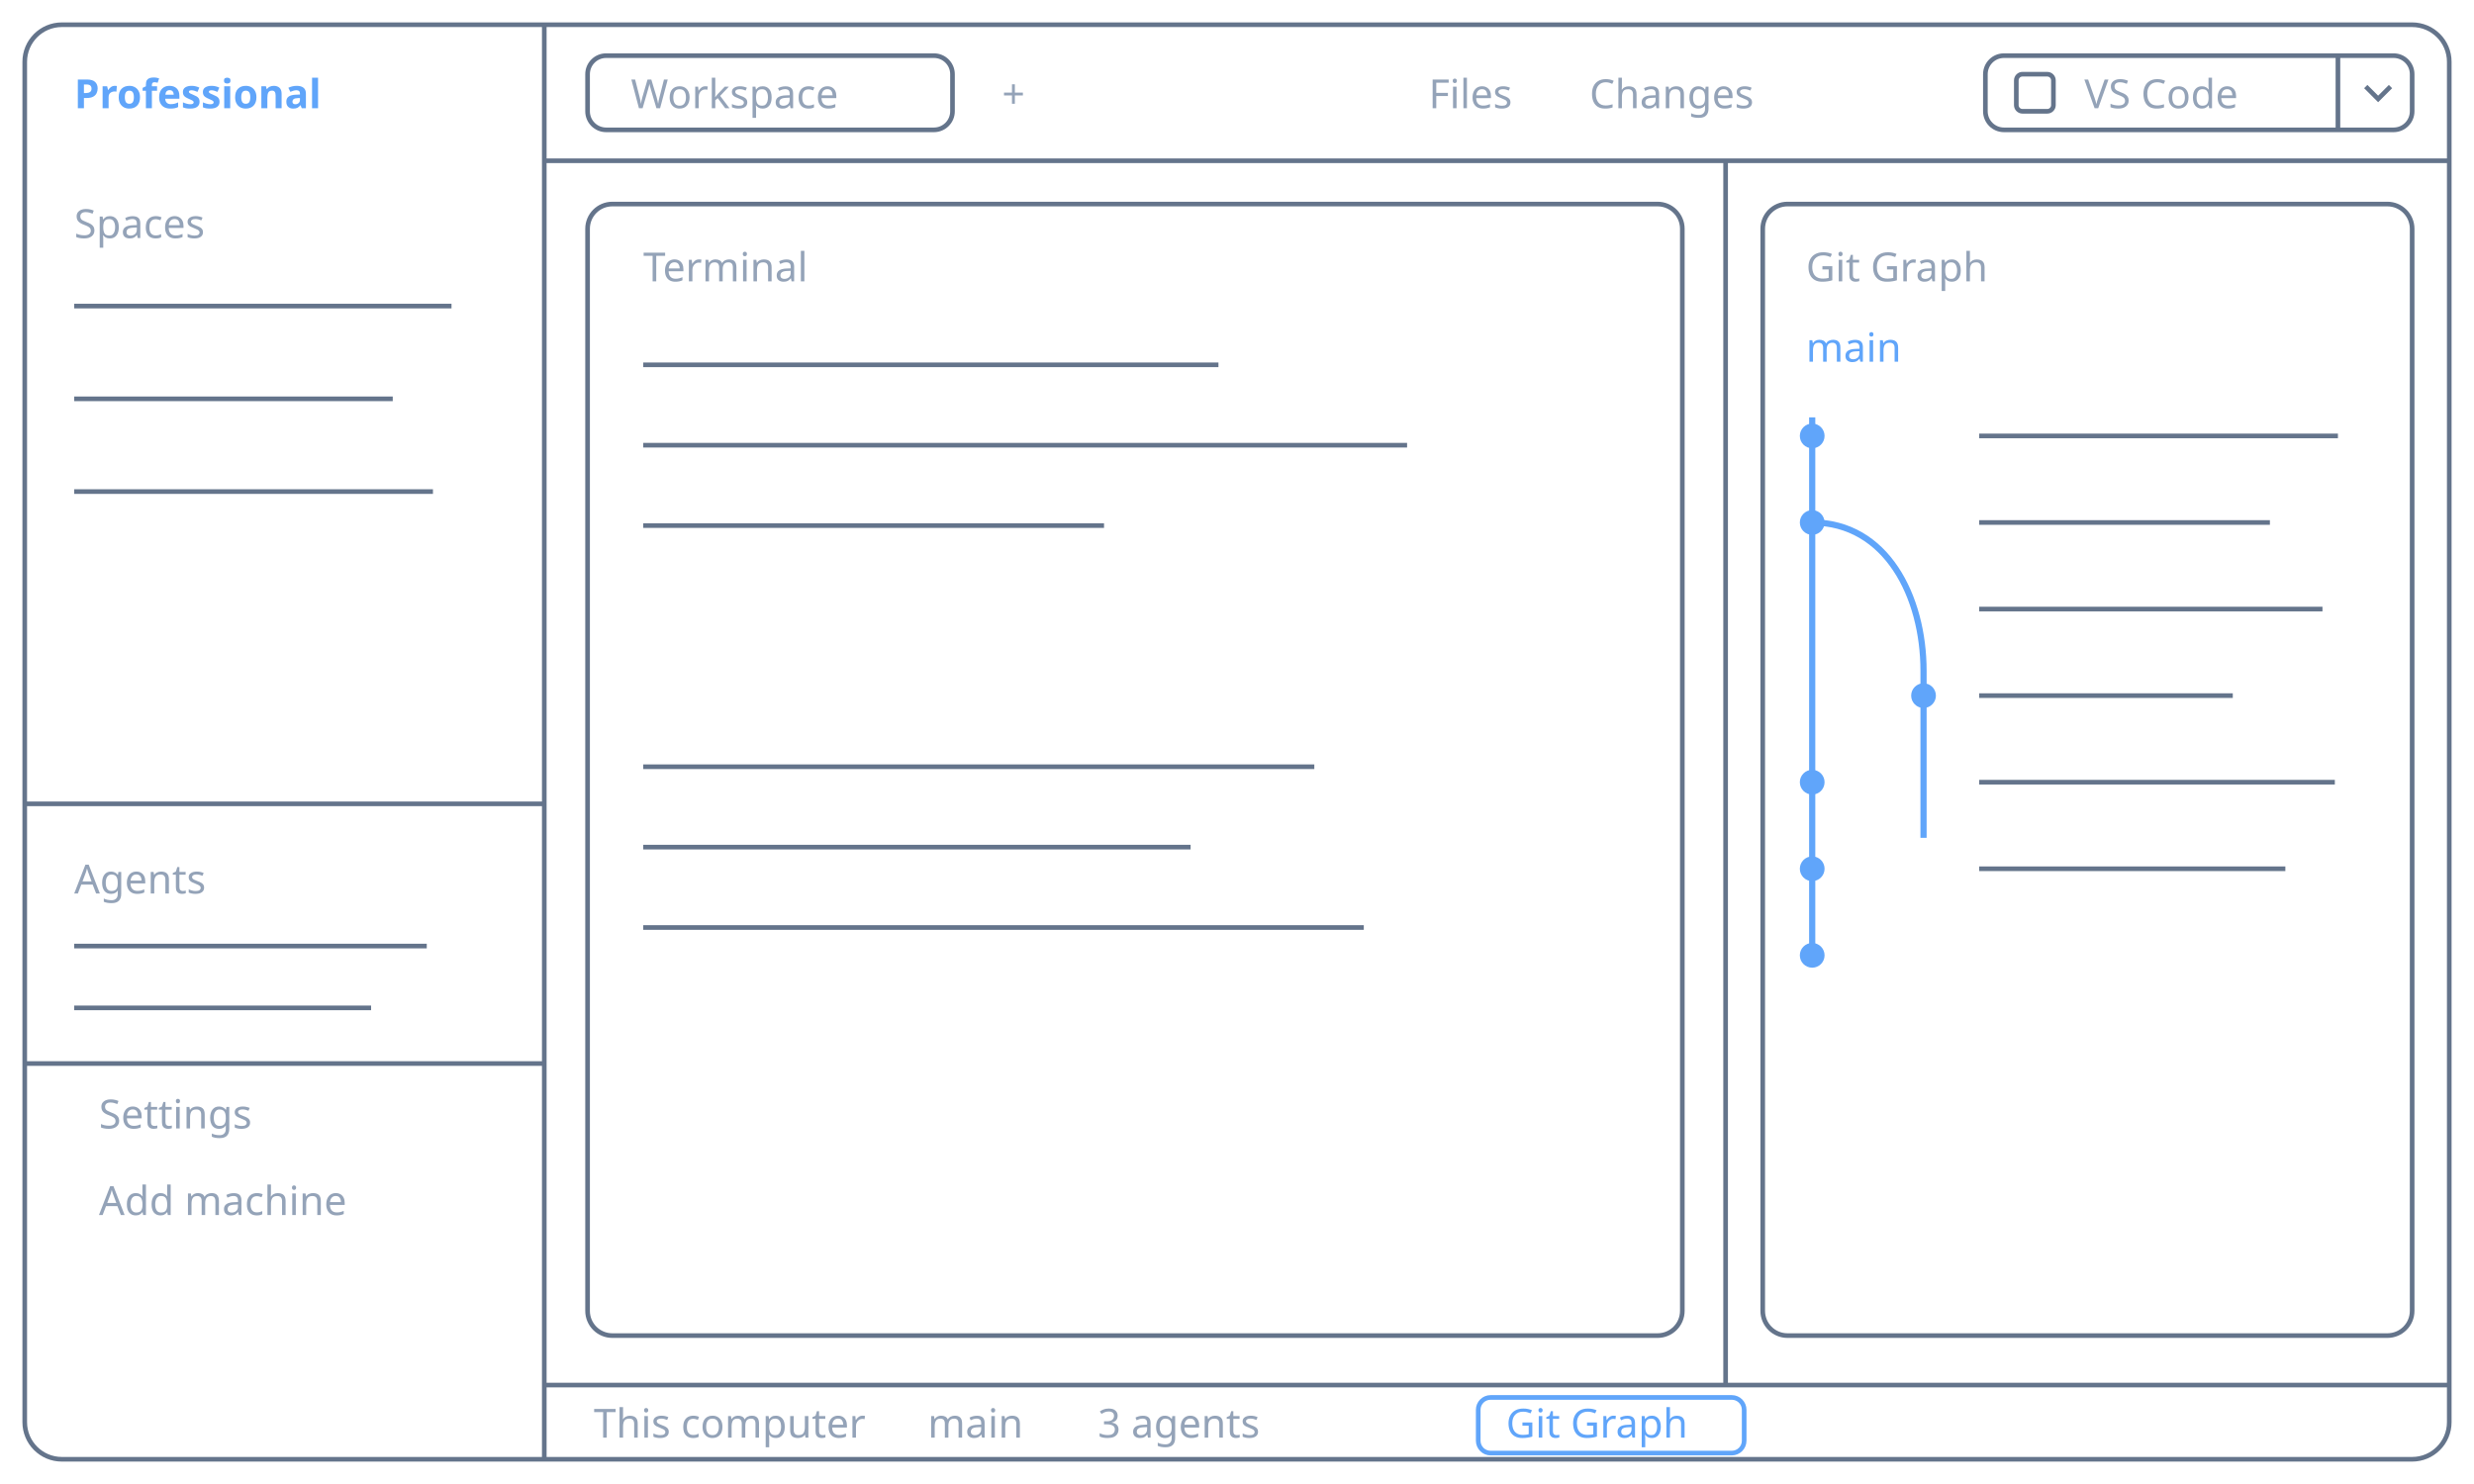
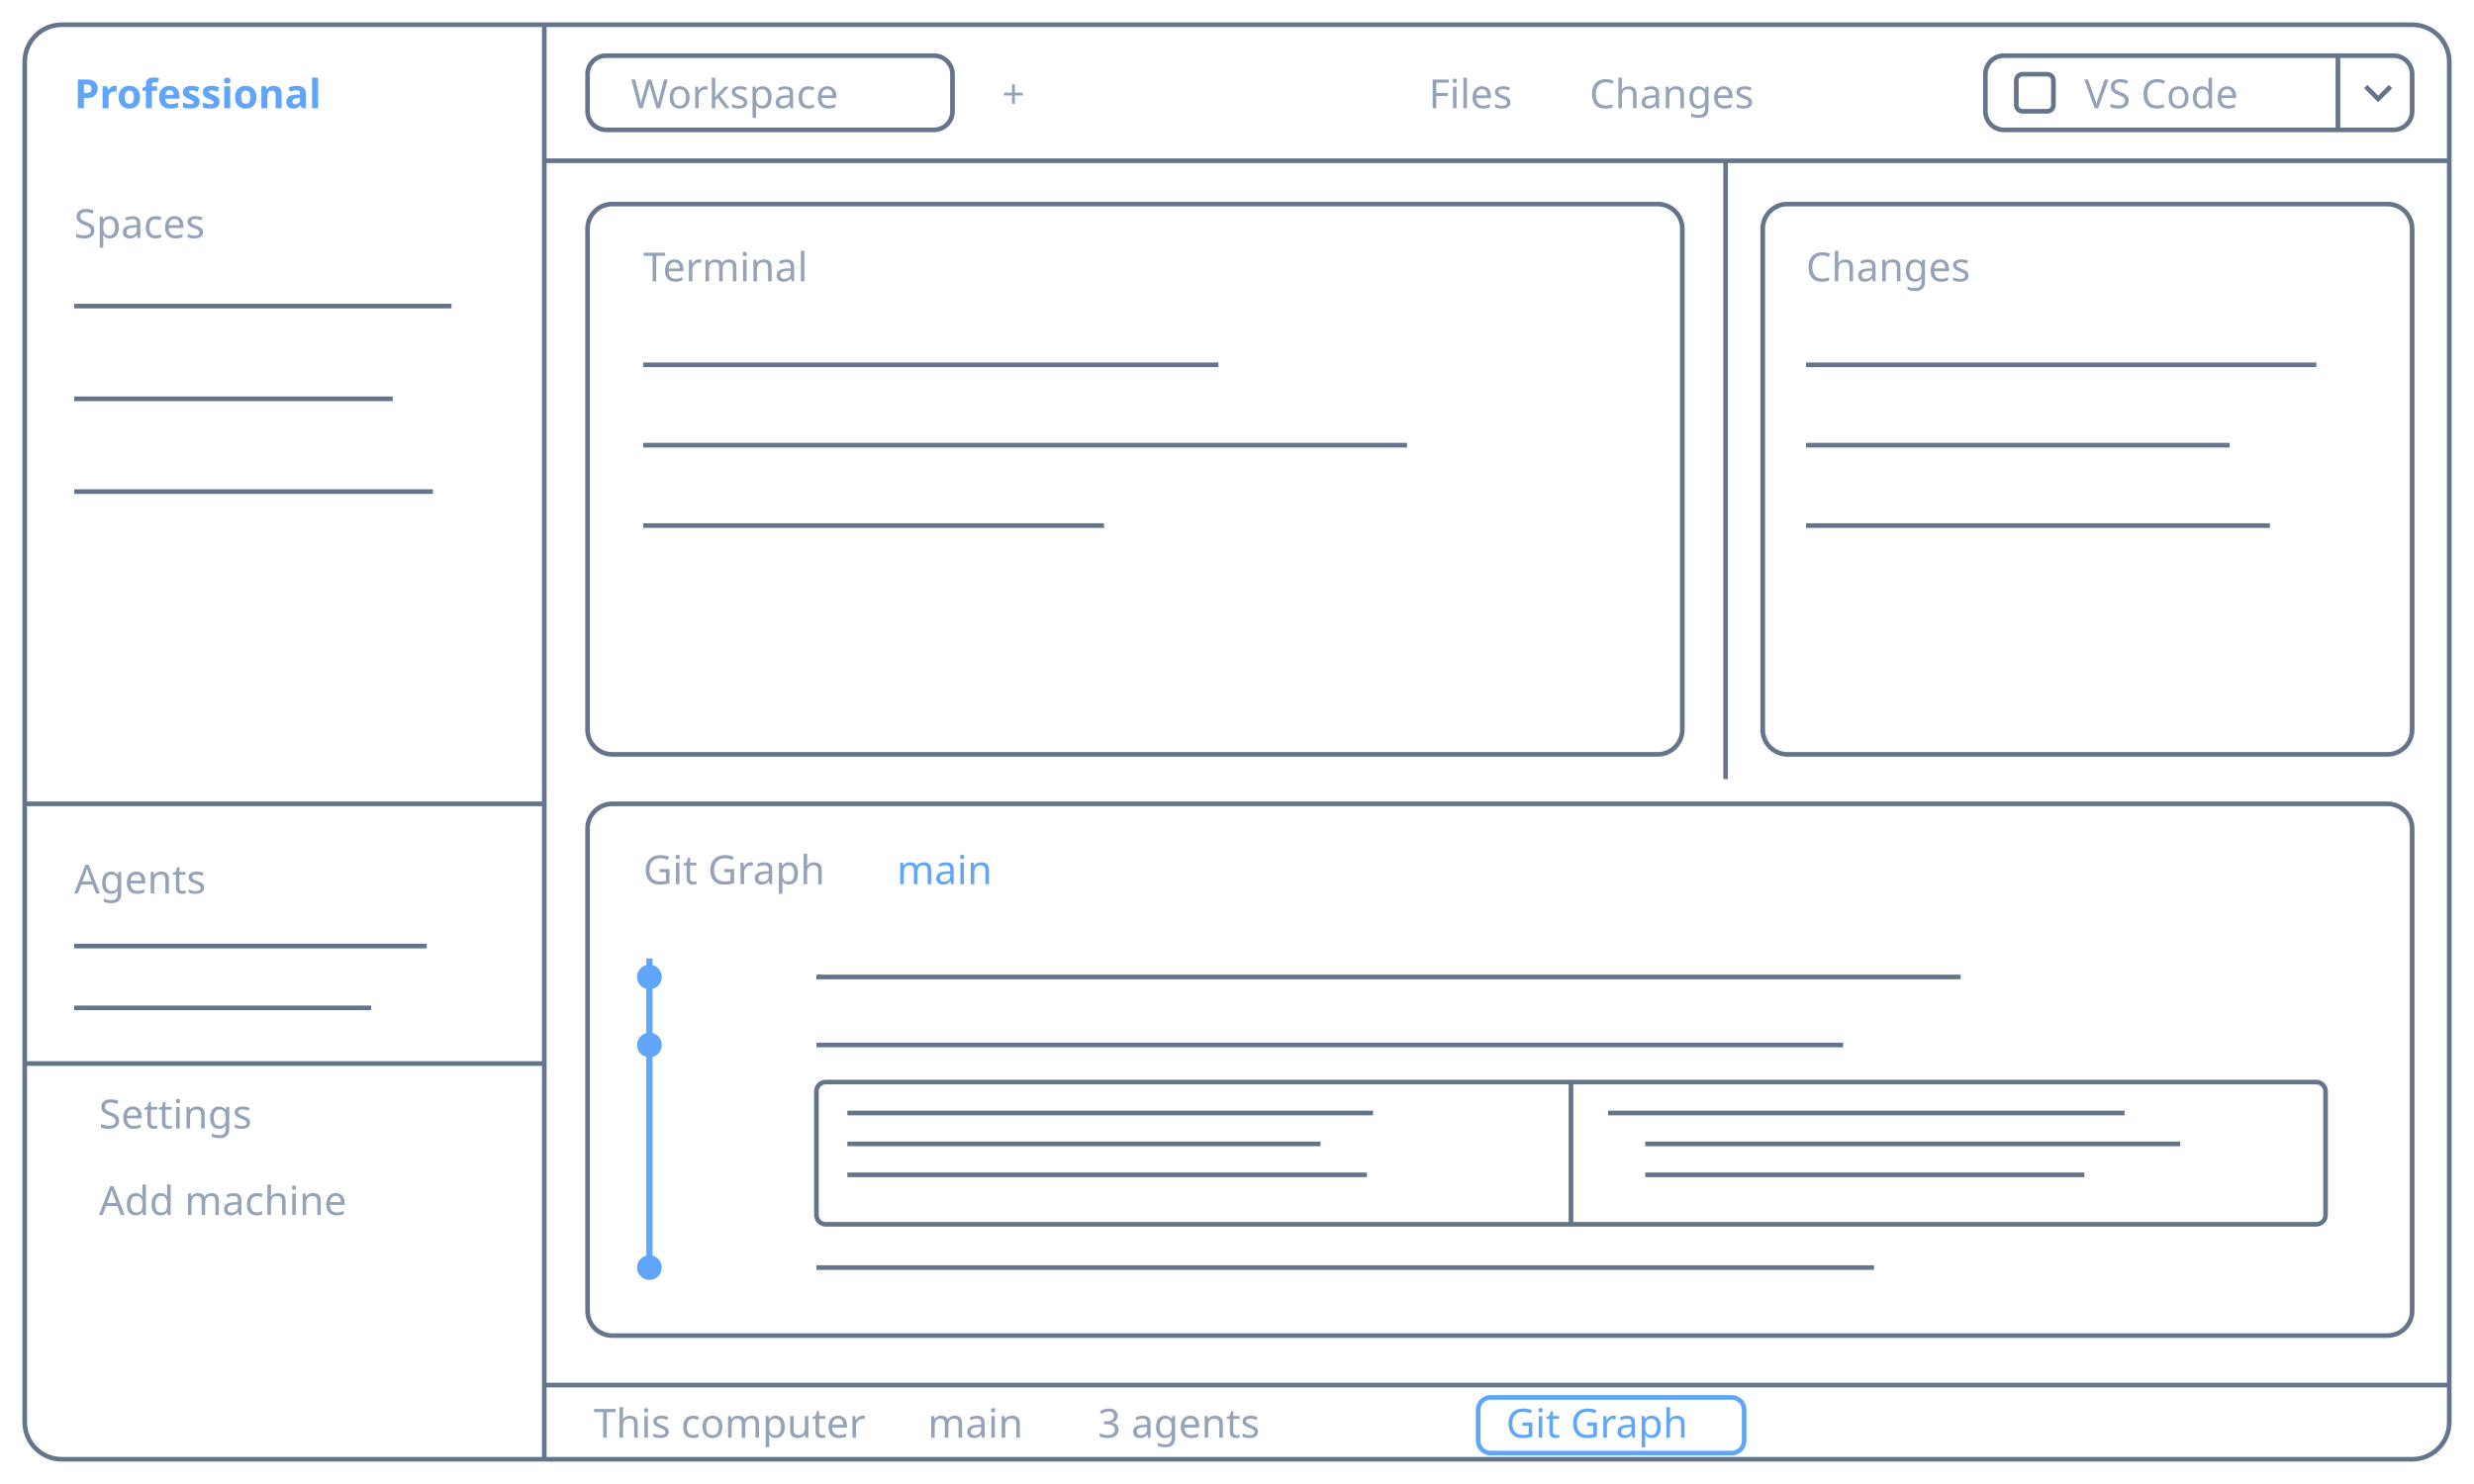
<svg xmlns="http://www.w3.org/2000/svg" viewBox="0 0 800 480" fill="none">
  <g stroke="#64748b" stroke-width="1.5">
    <rect x="8" y="8" width="784" height="464" rx="12" />
-     <path d="M176 8v464M176 52h616M176 448h616M558 52v396M8 260h168M8 344h168" />
-     <rect x="190" y="66" width="354" height="366" rx="8" />
-     <rect x="570" y="66" width="210" height="366" rx="8" />
+     <path d="M176 8v464M176 52h616M176 448h616M558 52v200M8 260h168M8 344h168" />
+     <rect x="190" y="66" width="354" height="178" rx="8" />
+     <rect x="570" y="66" width="210" height="178" rx="8" />
+     <rect x="190" y="260" width="590" height="172" rx="8" />
    <rect x="190" y="18" width="118" height="24" rx="6" />
    <rect x="642" y="18" width="138" height="24" rx="6" />
    <rect x="652" y="24" width="12" height="12" rx="2" />
    <path d="M756 18v24m9-14 4 4 4-4" />
    <rect x="478" y="452" width="86" height="18" rx="4" stroke="#60a5fa" />
-     <path d="M586 135v174m0-140c24 0 36 24 36 48v54" stroke="#60a5fa" stroke-width="2" />
+     <path d="M210 310v100" stroke="#60a5fa" stroke-width="2" />
    <g fill="#60a5fa" stroke="none">
-       <circle cx="586" cy="141" r="4" />
-       <circle cx="586" cy="169" r="4" />
-       <circle cx="622" cy="225" r="4" />
-       <circle cx="586" cy="253" r="4" />
-       <circle cx="586" cy="281" r="4" />
-       <circle cx="586" cy="309" r="4" />
+       <circle cx="210" cy="316" r="4" />
+       <circle cx="210" cy="338" r="4" />
+       <circle cx="210" cy="410" r="4" />
    </g>
-     <path d="M640 141h116m-116 28h94m-94 28h111m-111 28h82m-82 28h115m-115 28h99M24 99h122M24 129h103M24 159h116M24 306h114M24 326h96M208 118h186m-186 26h247m-247 26h149m-149 78h217m-217 26h177m-177 26h233" />
+     <path d="M264 316h370m-370 22h332m-332 72h342M24 99h122M24 129h103M24 159h116M24 306h114M24 326h96M208 118h186m-186 26h247m-247 26h149M584 118h165m-165 26h137m-137 26h150" />
+     <rect x="264" y="350" width="488" height="46" rx="3" />
+     <path d="M508 350v46M274 360h170m-170 10h153m-153 10h168M520 360h167m-155 10h173m-173 10h142" />
  </g>
  <g fill="#94a3b8" font-family="sans-serif" font-size="13">
    <text x="24" y="35" fill="#60a5fa" font-weight="600">Professional</text>
    <text x="24" y="77">Spaces</text>
    <text x="24" y="289">Agents</text>
    <text x="204" y="35">Workspace</text>
    <text x="462" y="35">Files</text>
    <text x="514" y="35">Changes</text>
    <text x="324" y="35">+</text>
    <text x="674" y="35">VS Code</text>
    <text x="32" y="365">Settings</text>
    <text x="32" y="393">Add machine</text>
    <text x="208" y="91">Terminal</text>
-     <text x="584" y="91">Git Graph</text>
-     <text x="584" y="117" fill="#60a5fa">main</text>
+     <text x="584" y="91">Changes</text>
+     <text x="208" y="286">Git Graph</text>
+     <text x="290" y="286" fill="#60a5fa">main</text>
    <text x="192" y="465">This computer</text>
    <text x="300" y="465">main</text>
    <text x="355" y="465">3 agents</text>
    <text x="487" y="465" fill="#60a5fa">Git Graph</text>
  </g>
</svg>
